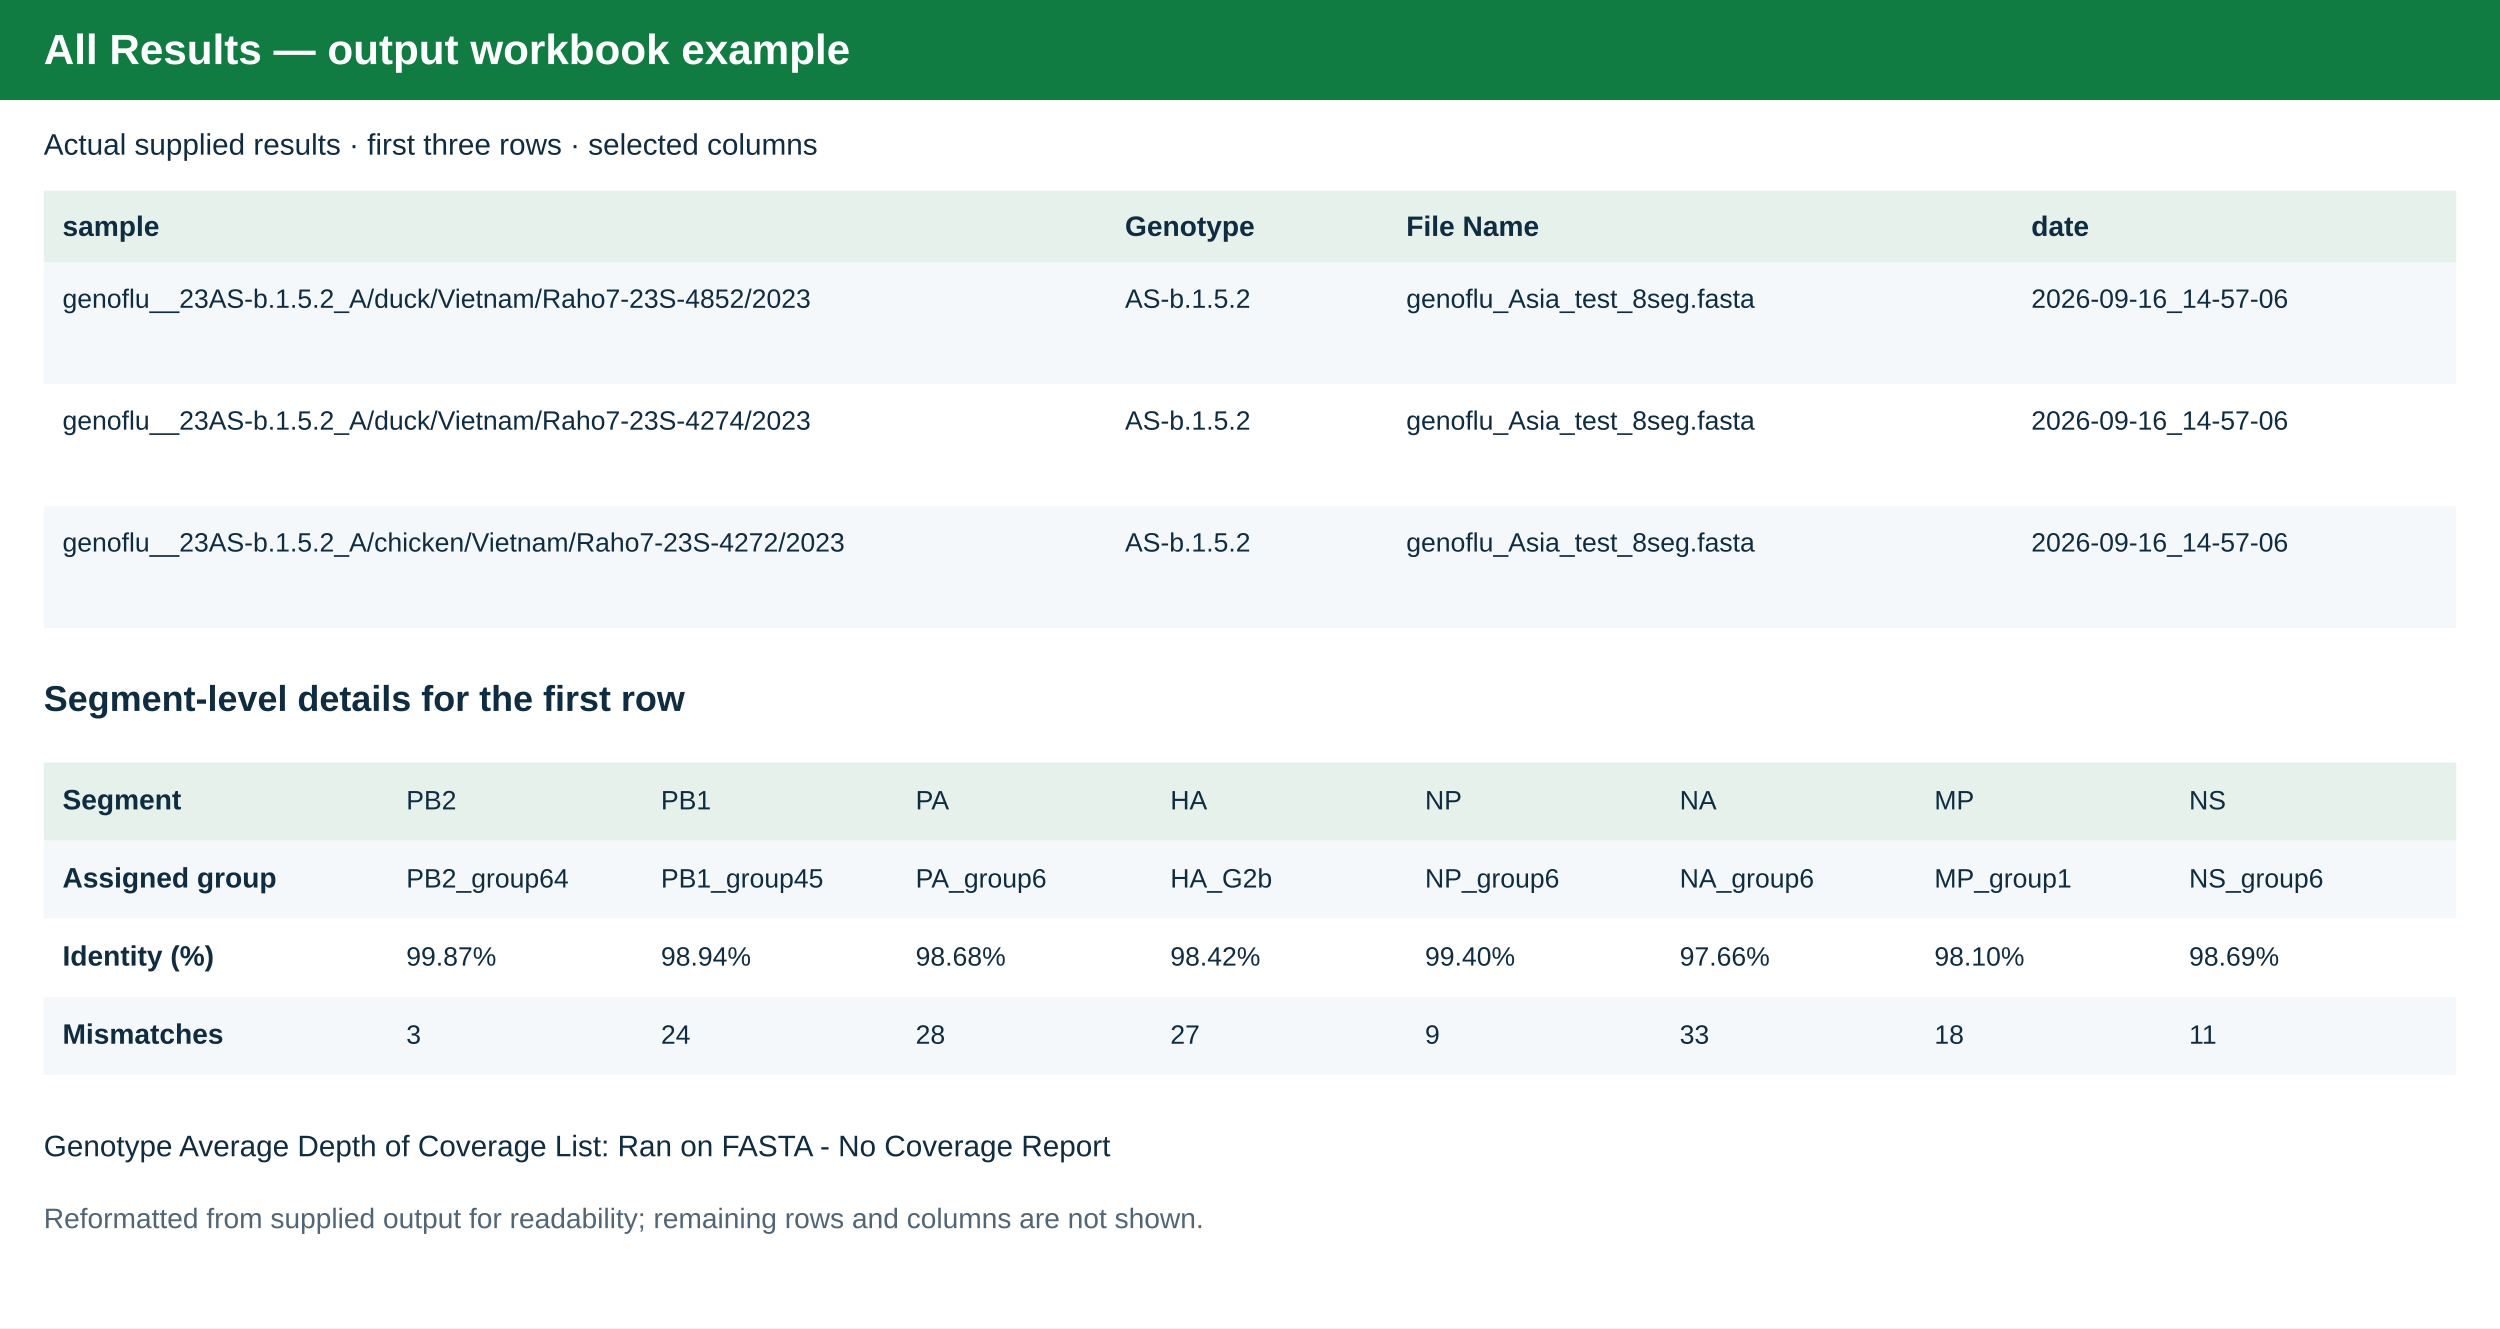
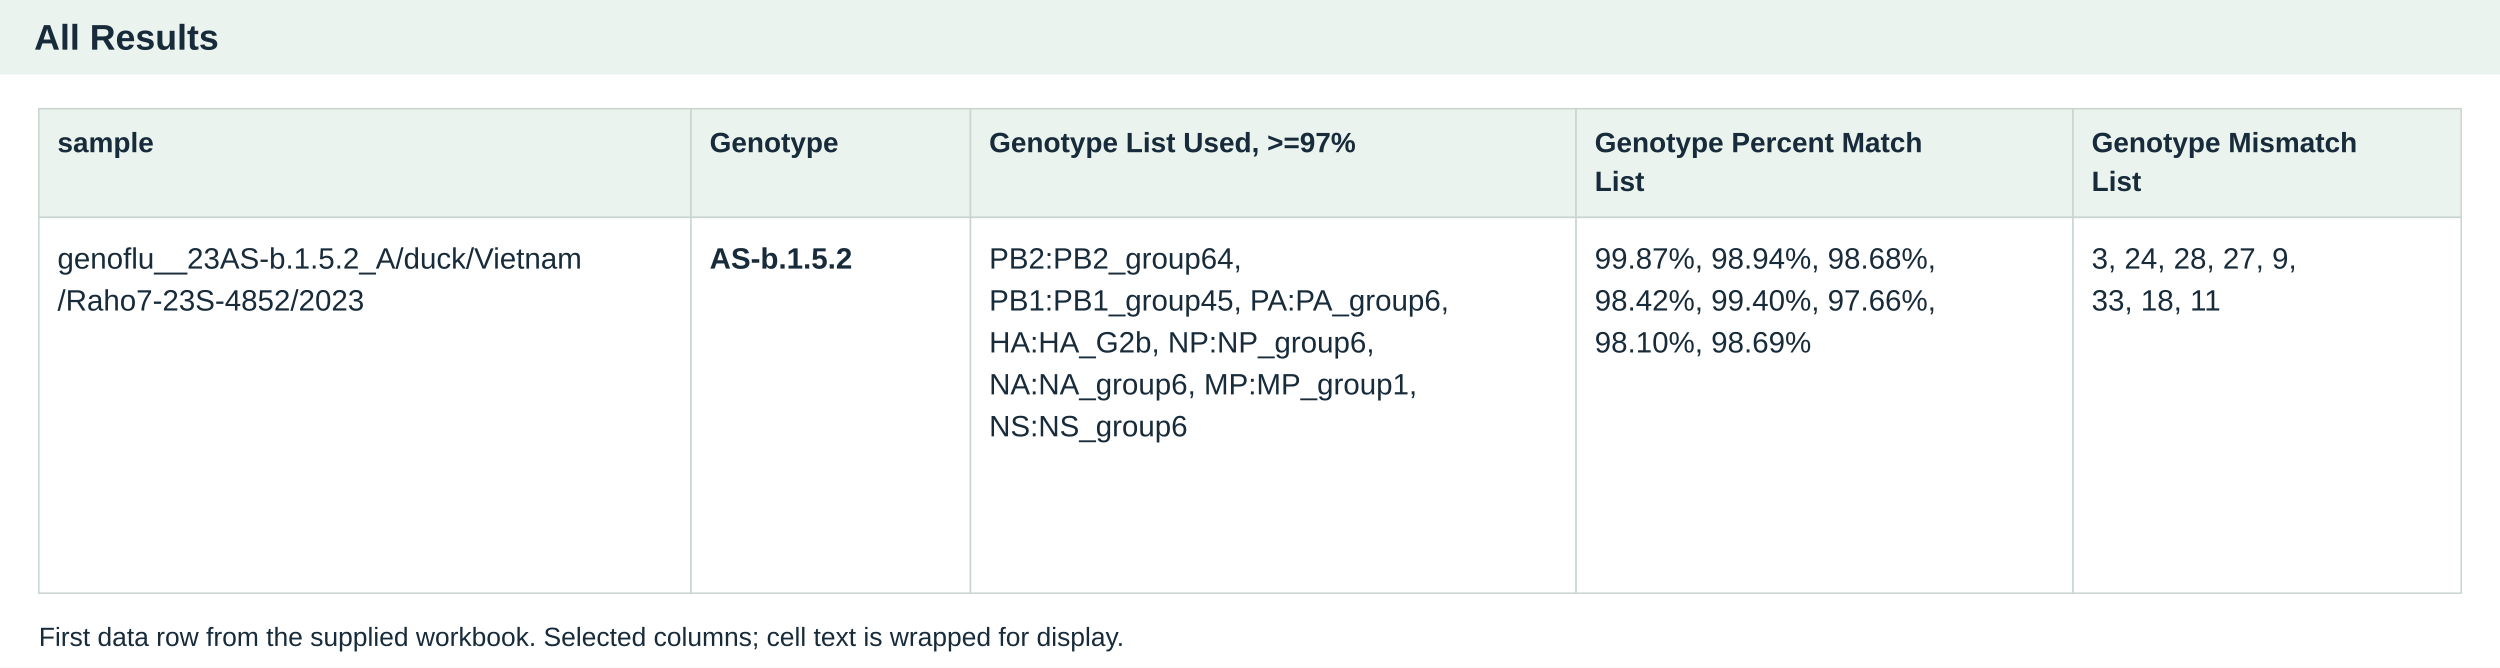
- <svg xmlns="http://www.w3.org/2000/svg" width="1600" height="850" viewBox="0 0 1600 850">
-   <rect width="1600" height="850" fill="white" />
-   <rect x="0" y="0" width="1600" height="64" fill="#107c41" />
-   <text x="28" y="41" font-family="Arial, sans-serif" font-size="27" fill="white" font-weight="bold">All Results — output workbook example</text>
-   <text x="28" y="99" font-family="Arial, sans-serif" font-size="19" fill="#102c40" font-weight="normal">Actual supplied results · first three rows · selected columns</text>
-   <rect x="28" y="122" width="1544" height="46" fill="#e6f1eb" />
-   <text x="40" y="151" font-family="Arial, sans-serif" font-size="18" fill="#102c40" font-weight="bold">sample</text>
-   <text x="720" y="151" font-family="Arial, sans-serif" font-size="18" fill="#102c40" font-weight="bold">Genotype</text>
-   <text x="900" y="151" font-family="Arial, sans-serif" font-size="18" fill="#102c40" font-weight="bold">File Name</text>
-   <text x="1300" y="151" font-family="Arial, sans-serif" font-size="18" fill="#102c40" font-weight="bold">date</text>
-   <rect x="28" y="168" width="1544" height="78" fill="#f4f8fa" />
-   <text x="40" y="197" font-family="Arial, sans-serif" font-size="17" fill="#102c40" font-weight="normal">genoflu__23AS-b.1.5.2_A/duck/Vietnam/Raho7-23S-4852/2023</text>
-   <text x="720" y="197" font-family="Arial, sans-serif" font-size="17" fill="#102c40" font-weight="normal">AS-b.1.5.2</text>
-   <text x="900" y="197" font-family="Arial, sans-serif" font-size="17" fill="#102c40" font-weight="normal">genoflu_Asia_test_8seg.fasta</text>
-   <text x="1300" y="197" font-family="Arial, sans-serif" font-size="17" fill="#102c40" font-weight="normal">2026-09-16_14-57-06</text>
-   <rect x="28" y="246" width="1544" height="78" fill="#ffffff" />
-   <text x="40" y="275" font-family="Arial, sans-serif" font-size="17" fill="#102c40" font-weight="normal">genoflu__23AS-b.1.5.2_A/duck/Vietnam/Raho7-23S-4274/2023</text>
-   <text x="720" y="275" font-family="Arial, sans-serif" font-size="17" fill="#102c40" font-weight="normal">AS-b.1.5.2</text>
-   <text x="900" y="275" font-family="Arial, sans-serif" font-size="17" fill="#102c40" font-weight="normal">genoflu_Asia_test_8seg.fasta</text>
-   <text x="1300" y="275" font-family="Arial, sans-serif" font-size="17" fill="#102c40" font-weight="normal">2026-09-16_14-57-06</text>
-   <rect x="28" y="324" width="1544" height="78" fill="#f4f8fa" />
-   <text x="40" y="353" font-family="Arial, sans-serif" font-size="17" fill="#102c40" font-weight="normal">genoflu__23AS-b.1.5.2_A/chicken/Vietnam/Raho7-23S-4272/2023</text>
-   <text x="720" y="353" font-family="Arial, sans-serif" font-size="17" fill="#102c40" font-weight="normal">AS-b.1.5.2</text>
-   <text x="900" y="353" font-family="Arial, sans-serif" font-size="17" fill="#102c40" font-weight="normal">genoflu_Asia_test_8seg.fasta</text>
-   <text x="1300" y="353" font-family="Arial, sans-serif" font-size="17" fill="#102c40" font-weight="normal">2026-09-16_14-57-06</text>
-   <text x="28" y="455" font-family="Arial, sans-serif" font-size="23" fill="#102c40" font-weight="bold">Segment-level details for the first row</text>
-   <rect x="28" y="488" width="1544" height="50" fill="#e6f1eb" />
-   <text x="40" y="518" font-family="Arial, sans-serif" font-size="18" fill="#102c40" font-weight="bold">Segment</text>
-   <rect x="28" y="538" width="1544" height="50" fill="#f4f8fa" />
-   <text x="40" y="568" font-family="Arial, sans-serif" font-size="18" fill="#102c40" font-weight="bold">Assigned group</text>
-   <rect x="28" y="588" width="1544" height="50" fill="#ffffff" />
-   <text x="40" y="618" font-family="Arial, sans-serif" font-size="18" fill="#102c40" font-weight="bold">Identity (%)</text>
-   <rect x="28" y="638" width="1544" height="50" fill="#f4f8fa" />
-   <text x="40" y="668" font-family="Arial, sans-serif" font-size="18" fill="#102c40" font-weight="bold">Mismatches</text>
-   <text x="260" y="518" font-family="Arial, sans-serif" font-size="17" fill="#102c40" font-weight="normal">PB2</text>
-   <text x="260" y="568" font-family="Arial, sans-serif" font-size="17" fill="#102c40" font-weight="normal">PB2_group64</text>
-   <text x="260" y="618" font-family="Arial, sans-serif" font-size="17" fill="#102c40" font-weight="normal">99.87%</text>
-   <text x="260" y="668" font-family="Arial, sans-serif" font-size="17" fill="#102c40" font-weight="normal">3</text>
-   <text x="423" y="518" font-family="Arial, sans-serif" font-size="17" fill="#102c40" font-weight="normal">PB1</text>
-   <text x="423" y="568" font-family="Arial, sans-serif" font-size="17" fill="#102c40" font-weight="normal">PB1_group45</text>
-   <text x="423" y="618" font-family="Arial, sans-serif" font-size="17" fill="#102c40" font-weight="normal">98.94%</text>
-   <text x="423" y="668" font-family="Arial, sans-serif" font-size="17" fill="#102c40" font-weight="normal">24</text>
-   <text x="586" y="518" font-family="Arial, sans-serif" font-size="17" fill="#102c40" font-weight="normal">PA</text>
-   <text x="586" y="568" font-family="Arial, sans-serif" font-size="17" fill="#102c40" font-weight="normal">PA_group6</text>
-   <text x="586" y="618" font-family="Arial, sans-serif" font-size="17" fill="#102c40" font-weight="normal">98.68%</text>
-   <text x="586" y="668" font-family="Arial, sans-serif" font-size="17" fill="#102c40" font-weight="normal">28</text>
-   <text x="749" y="518" font-family="Arial, sans-serif" font-size="17" fill="#102c40" font-weight="normal">HA</text>
-   <text x="749" y="568" font-family="Arial, sans-serif" font-size="17" fill="#102c40" font-weight="normal">HA_G2b</text>
-   <text x="749" y="618" font-family="Arial, sans-serif" font-size="17" fill="#102c40" font-weight="normal">98.42%</text>
-   <text x="749" y="668" font-family="Arial, sans-serif" font-size="17" fill="#102c40" font-weight="normal">27</text>
-   <text x="912" y="518" font-family="Arial, sans-serif" font-size="17" fill="#102c40" font-weight="normal">NP</text>
-   <text x="912" y="568" font-family="Arial, sans-serif" font-size="17" fill="#102c40" font-weight="normal">NP_group6</text>
-   <text x="912" y="618" font-family="Arial, sans-serif" font-size="17" fill="#102c40" font-weight="normal">99.40%</text>
-   <text x="912" y="668" font-family="Arial, sans-serif" font-size="17" fill="#102c40" font-weight="normal">9</text>
-   <text x="1075" y="518" font-family="Arial, sans-serif" font-size="17" fill="#102c40" font-weight="normal">NA</text>
-   <text x="1075" y="568" font-family="Arial, sans-serif" font-size="17" fill="#102c40" font-weight="normal">NA_group6</text>
-   <text x="1075" y="618" font-family="Arial, sans-serif" font-size="17" fill="#102c40" font-weight="normal">97.66%</text>
-   <text x="1075" y="668" font-family="Arial, sans-serif" font-size="17" fill="#102c40" font-weight="normal">33</text>
-   <text x="1238" y="518" font-family="Arial, sans-serif" font-size="17" fill="#102c40" font-weight="normal">MP</text>
-   <text x="1238" y="568" font-family="Arial, sans-serif" font-size="17" fill="#102c40" font-weight="normal">MP_group1</text>
-   <text x="1238" y="618" font-family="Arial, sans-serif" font-size="17" fill="#102c40" font-weight="normal">98.10%</text>
-   <text x="1238" y="668" font-family="Arial, sans-serif" font-size="17" fill="#102c40" font-weight="normal">18</text>
-   <text x="1401" y="518" font-family="Arial, sans-serif" font-size="17" fill="#102c40" font-weight="normal">NS</text>
-   <text x="1401" y="568" font-family="Arial, sans-serif" font-size="17" fill="#102c40" font-weight="normal">NS_group6</text>
-   <text x="1401" y="618" font-family="Arial, sans-serif" font-size="17" fill="#102c40" font-weight="normal">98.69%</text>
-   <text x="1401" y="668" font-family="Arial, sans-serif" font-size="17" fill="#102c40" font-weight="normal">11</text>
-   <text x="28" y="740" font-family="Arial, sans-serif" font-size="19" fill="#102c40" font-weight="normal">Genotype Average Depth of Coverage List: Ran on FASTA - No Coverage Report</text>
-   <text x="28" y="786" font-family="Arial, sans-serif" font-size="18" fill="#526575" font-weight="normal">Reformatted from supplied output for readability; remaining rows and columns are not shown.</text>
+ <svg xmlns="http://www.w3.org/2000/svg" width="1610" height="430" viewBox="0 0 1610 430">
+   <rect width="100%" height="100%" fill="white" />
+   <rect x="0" y="0" width="1610" height="48" fill="#eaf3ed" />
+   <text x="22" y="32" font-family="Arial,sans-serif" font-size="23" fill="#172b3a" font-weight="600">All Results</text>
+   <rect x="25" y="70" width="420" height="70" fill="#eaf3ed" stroke="#cbd5d0" />
+   <text x="37" y="98" font-family="Arial,sans-serif" font-size="18" fill="#172b3a" font-weight="600">sample</text>
+   <rect x="25" y="140" width="420" height="242" fill="white" stroke="#cbd5d0" />
+   <text x="37" y="173" font-family="Arial,sans-serif" font-size="19" fill="#172b3a" font-weight="400">genoflu__23AS-b.1.5.2_A/duck/Vietnam</text>
+   <text x="37" y="200" font-family="Arial,sans-serif" font-size="19" fill="#172b3a" font-weight="400">/Raho7-23S-4852/2023</text>
+   <rect x="445" y="70" width="180" height="70" fill="#eaf3ed" stroke="#cbd5d0" />
+   <text x="457" y="98" font-family="Arial,sans-serif" font-size="18" fill="#172b3a" font-weight="600">Genotype</text>
+   <rect x="445" y="140" width="180" height="242" fill="white" stroke="#cbd5d0" />
+   <text x="457" y="173" font-family="Arial,sans-serif" font-size="19" fill="#172b3a" font-weight="600">AS-b.1.5.2</text>
+   <rect x="625" y="70" width="390" height="70" fill="#eaf3ed" stroke="#cbd5d0" />
+   <text x="637" y="98" font-family="Arial,sans-serif" font-size="18" fill="#172b3a" font-weight="600">Genotype List Used, &gt;=97%</text>
+   <rect x="625" y="140" width="390" height="242" fill="white" stroke="#cbd5d0" />
+   <text x="637" y="173" font-family="Arial,sans-serif" font-size="19" fill="#172b3a" font-weight="400">PB2:PB2_group64,</text>
+   <text x="637" y="200" font-family="Arial,sans-serif" font-size="19" fill="#172b3a" font-weight="400">PB1:PB1_group45, PA:PA_group6,</text>
+   <text x="637" y="227" font-family="Arial,sans-serif" font-size="19" fill="#172b3a" font-weight="400">HA:HA_G2b, NP:NP_group6,</text>
+   <text x="637" y="254" font-family="Arial,sans-serif" font-size="19" fill="#172b3a" font-weight="400">NA:NA_group6, MP:MP_group1,</text>
+   <text x="637" y="281" font-family="Arial,sans-serif" font-size="19" fill="#172b3a" font-weight="400">NS:NS_group6</text>
+   <rect x="1015" y="70" width="320" height="70" fill="#eaf3ed" stroke="#cbd5d0" />
+   <text x="1027" y="98" font-family="Arial,sans-serif" font-size="18" fill="#172b3a" font-weight="600">Genotype Percent Match</text>
+   <text x="1027" y="123" font-family="Arial,sans-serif" font-size="18" fill="#172b3a" font-weight="600">List</text>
+   <rect x="1015" y="140" width="320" height="242" fill="white" stroke="#cbd5d0" />
+   <text x="1027" y="173" font-family="Arial,sans-serif" font-size="19" fill="#172b3a" font-weight="400">99.87%, 98.94%, 98.68%,</text>
+   <text x="1027" y="200" font-family="Arial,sans-serif" font-size="19" fill="#172b3a" font-weight="400">98.42%, 99.40%, 97.66%,</text>
+   <text x="1027" y="227" font-family="Arial,sans-serif" font-size="19" fill="#172b3a" font-weight="400">98.10%, 98.69%</text>
+   <rect x="1335" y="70" width="250" height="70" fill="#eaf3ed" stroke="#cbd5d0" />
+   <text x="1347" y="98" font-family="Arial,sans-serif" font-size="18" fill="#172b3a" font-weight="600">Genotype Mismatch</text>
+   <text x="1347" y="123" font-family="Arial,sans-serif" font-size="18" fill="#172b3a" font-weight="600">List</text>
+   <rect x="1335" y="140" width="250" height="242" fill="white" stroke="#cbd5d0" />
+   <text x="1347" y="173" font-family="Arial,sans-serif" font-size="19" fill="#172b3a" font-weight="400">3, 24, 28, 27, 9,</text>
+   <text x="1347" y="200" font-family="Arial,sans-serif" font-size="19" fill="#172b3a" font-weight="400">33, 18, 11</text>
+   <text x="25" y="416" font-family="Arial,sans-serif" font-size="17" fill="#172b3a" font-weight="400">First data row from the supplied workbook. Selected columns; cell text is wrapped for display.</text>
</svg>
